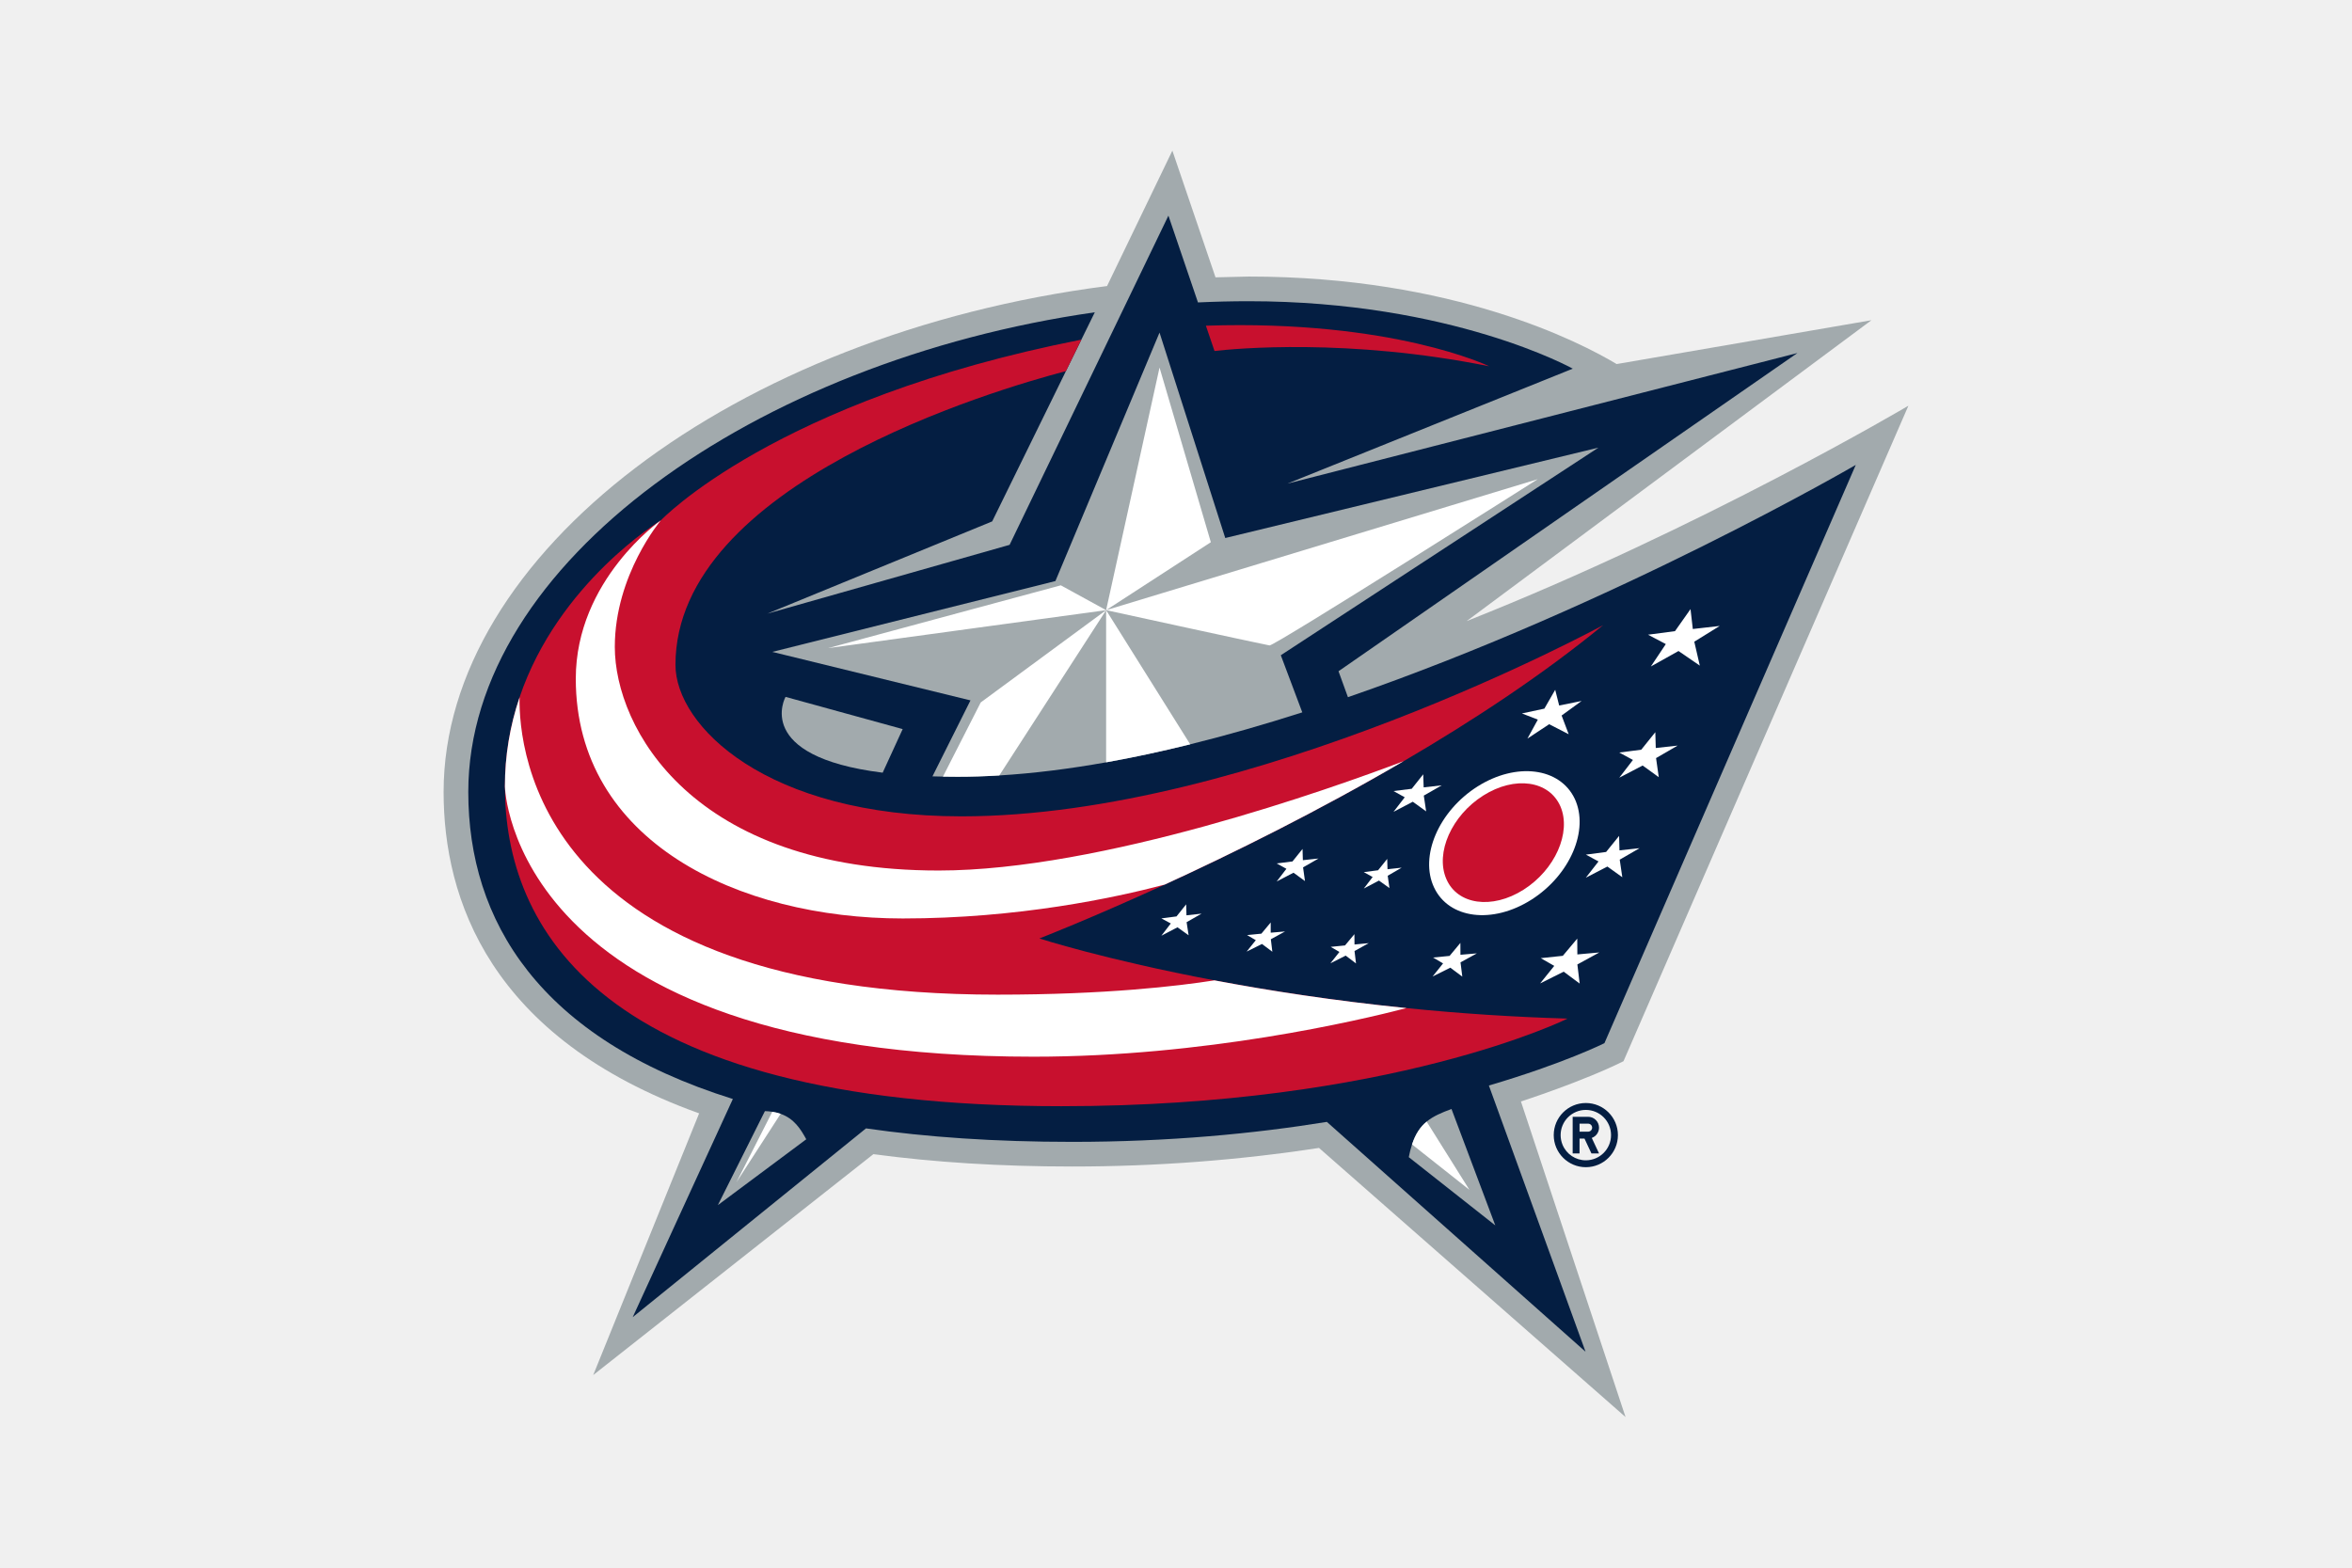
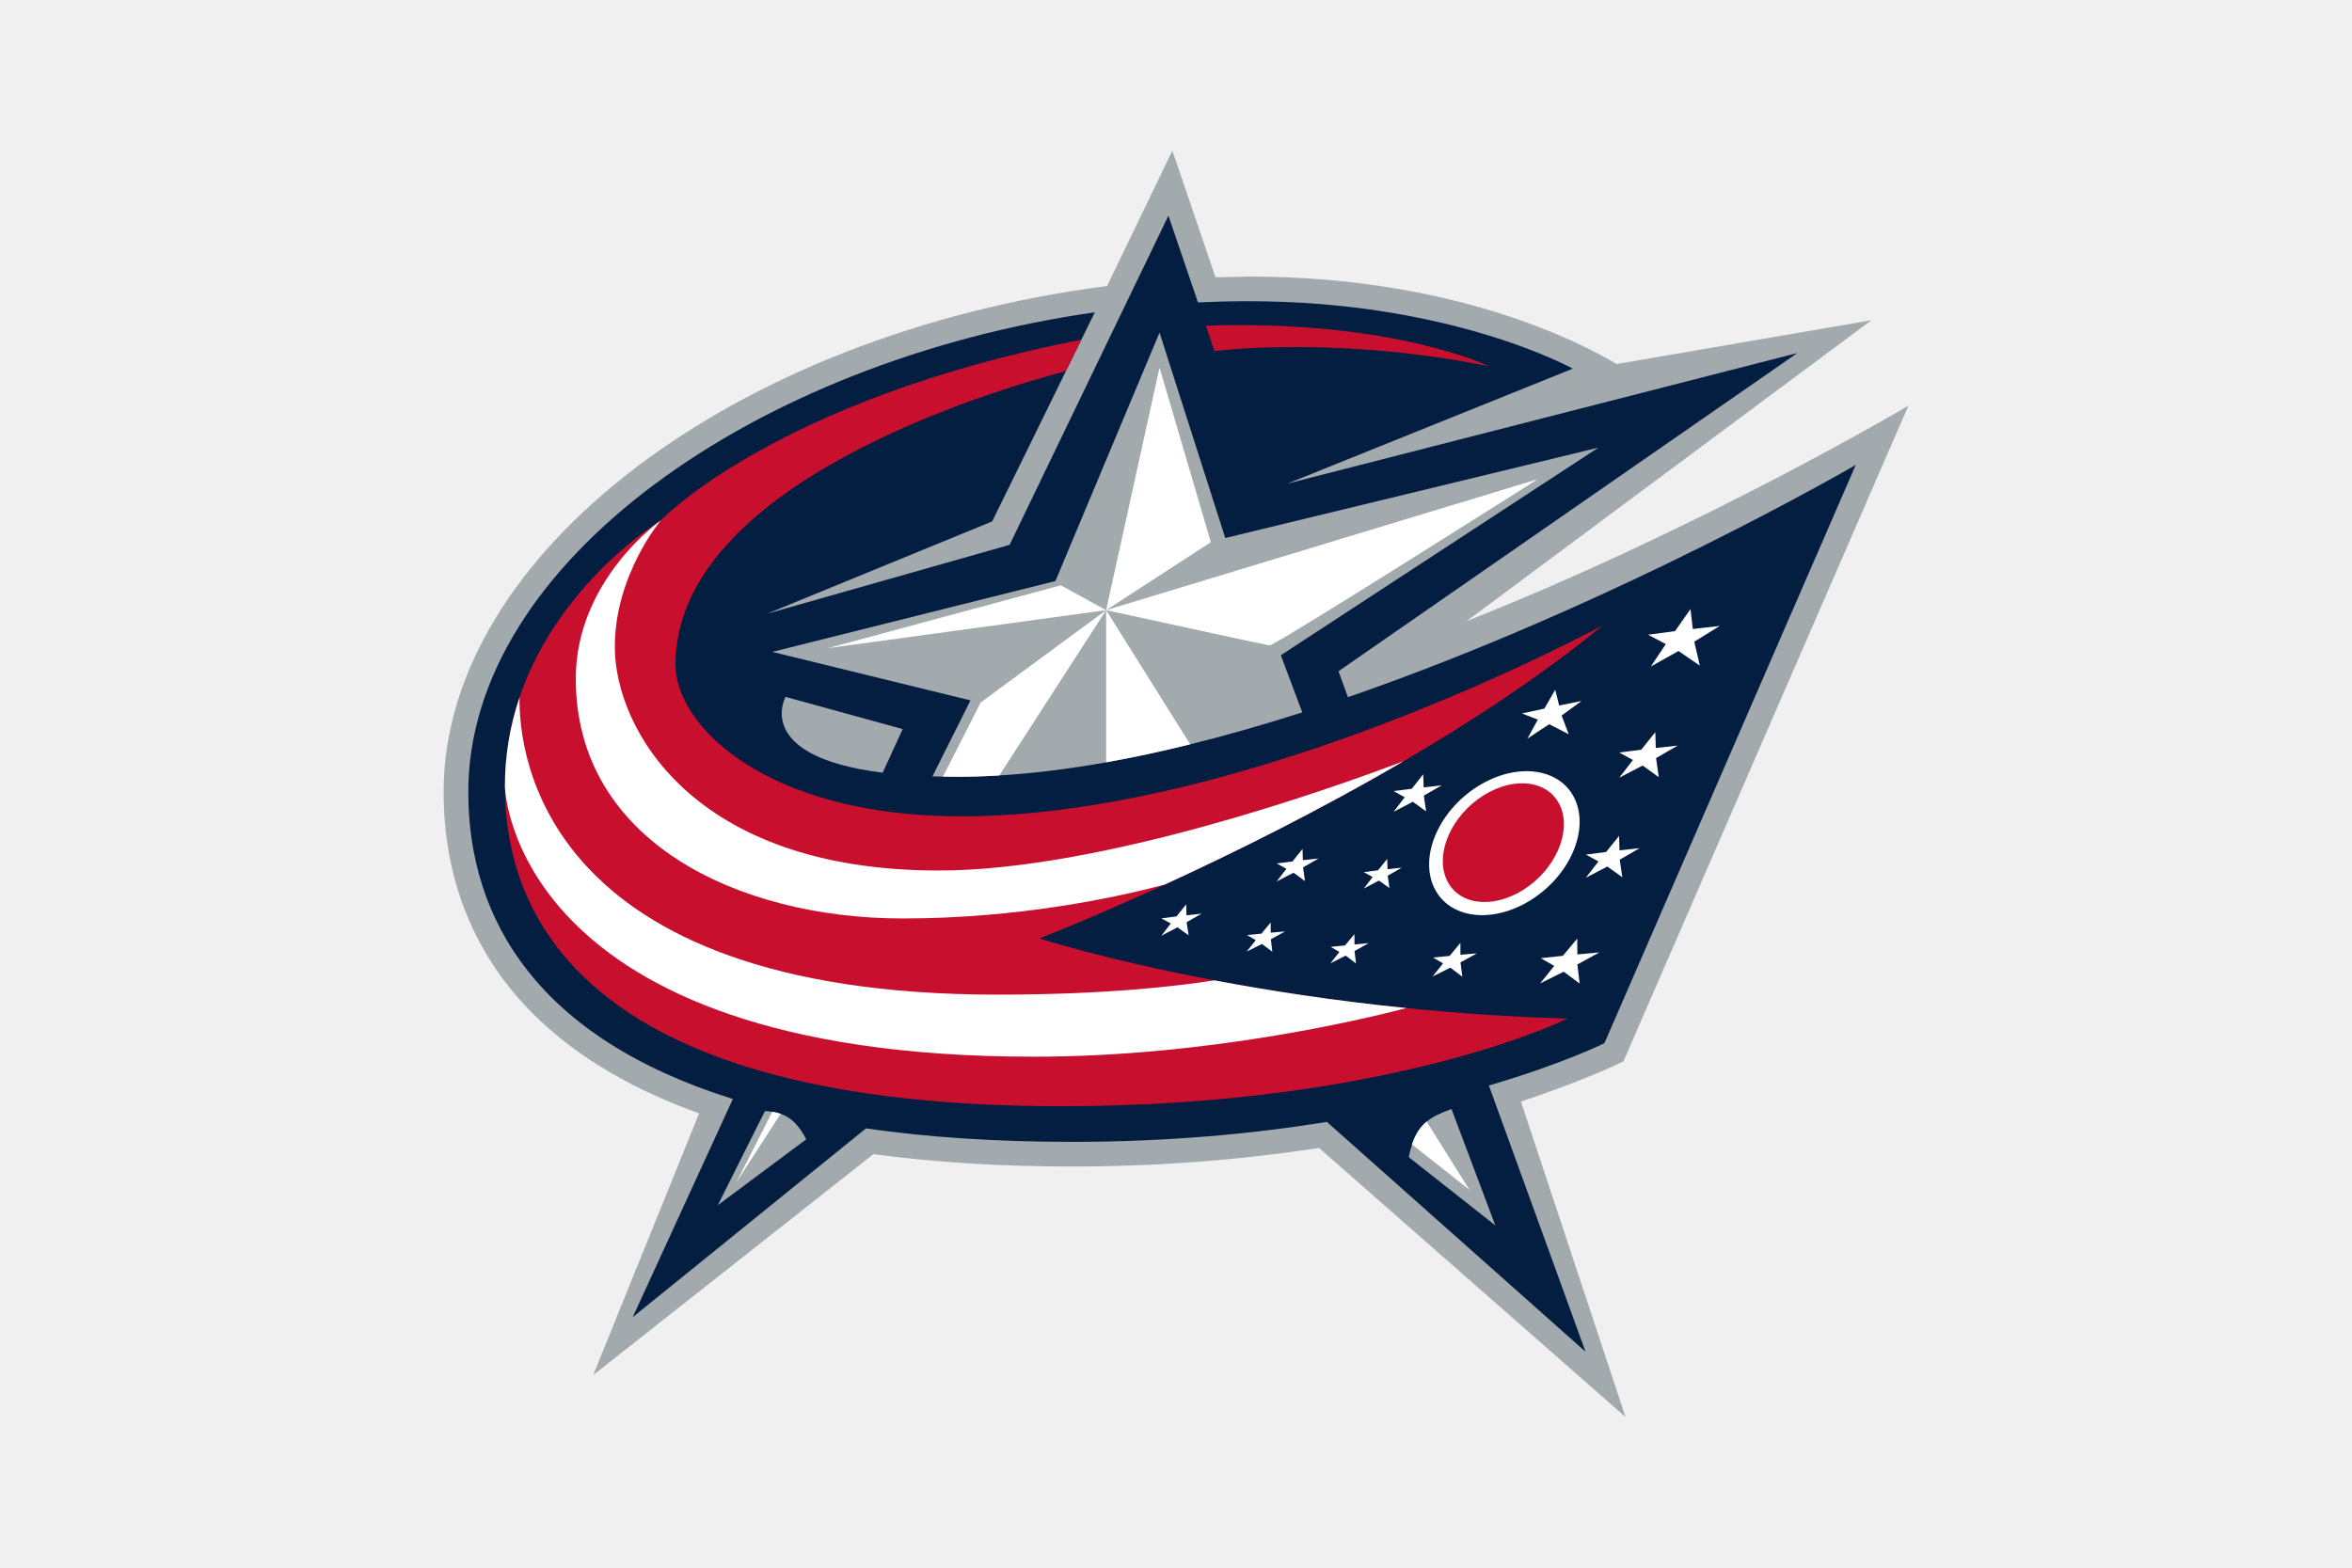
<svg xmlns="http://www.w3.org/2000/svg" viewBox="0 0 960 640">
-   <path fill="#041e42" d="M647.28 450.3c-7.233 0-13.104 5.863-13.104 13.1 0 7.23 5.871 13.1 13.104 13.1s13.095-5.87 13.095-13.1c0-7.237-5.862-13.1-13.095-13.1m0 23.39a10.273 10.273 0 0 1-9.508-6.351 10.3 10.3 0 0 1-.781-3.939 10.275 10.275 0 0 1 10.289-10.282c5.685 0 10.288 4.597 10.288 10.282s-4.603 10.29-10.288 10.29m5.383-13.325a4.43 4.43 0 0 0-1.303-3.14 4.45 4.45 0 0 0-3.142-1.298h-6.312v14.952h2.806v-6.073h2.013l2.835 6.073h3.103l-2.96-6.331a4.45 4.45 0 0 0 2.96-4.183M648.218 462h-3.506v-3.273h3.506c.901 0 1.639.733 1.639 1.638a1.644 1.644 0 0 1-1.64 1.635" />
  <path fill="#a2aaad" d="m662.654 433.235 116.281-267.601s-84.154 49.836-180.3 87.926l165.213-122.832-103.99 17.895c-14.881-8.914-66.608-35.722-150.157-35.722 0 0-7.323.172-13.574.323-3.067-9.02-17.611-51.724-17.611-51.724l-26.661 55.276c-152.266 19.58-270.79 109.509-270.79 206.548 0 43.366 18.61 100.4 104.293 131.203l-43.223 106.825 114.353-90.177c24.571 3.317 51.782 5.05 81.172 5.05 34.396 0 68.223-2.602 100.7-7.594L663.487 578.5 620.79 449.67s25.174-8.127 41.864-16.435" />
  <path fill="#041e42" d="M757.459 189.798s-98.069 57.104-207.283 94.82l-3.841-10.588 187.301-129.908-208.194 53.317 116.507-46.933s-49.334-27.534-132.248-27.534c-6.928 0-13.842.168-20.734.492L476.904 88.03l-64.822 134.398-98.894 28.087 91.785-37.655 30.101-61.36 6.307-12.85 5.481-11.164c-138.174 19.79-255.725 102.159-255.725 195.837 0 52.504 28.877 100.605 107.987 125.339l-40.869 89.056 95.217-77.061c24.657 3.57 52.614 5.503 84.187 5.503 39.56 0 74.376-3.368 103.919-8.155l105.584 93.833-39.457-108.68c30.711-9.035 47.166-17.291 47.166-17.291l102.588-236.071" />
  <path fill="#a2aaad" d="m360.275 315.446 8.164-17.798-47.808-13.152s-13.601 24.304 39.644 30.95" />
  <path fill="#a2aaad" d="m652.419 182.744-152.313 36.9-26.829-83.865-42.496 101.434-115.557 28.919 80.891 19.798-15.519 31.015c1.398.035 2.828.072 4.282.1 1.944.03 3.929.057 5.989.057 5.584 0 11.25-.178 17.011-.53 14.102-.847 28.714-2.704 43.6-5.356 11.315-2.02 22.792-4.501 34.32-7.354 15.218-3.755 30.54-8.18 45.746-13.044l-8.764-23.322zm-59.972 269.992c-4.089 1.52-7.436 2.927-10.142 5.152-2.551 2.106-4.527 4.948-5.968 9.314a43 43 0 0 0-1.326 5.202l35.312 27.858-17.876-47.525m-273.825 1.981a20 20 0 0 0-3.397-.84 25 25 0 0 0-3.015-.267l-19.209 38.38 36.085-26.887c-2.29-4.192-4.953-8.423-10.464-10.386" />
  <path fill="#c8102e" d="M495.677 400.226c-44.7-8.452-71.443-17.1-71.443-17.1s20.636-7.993 51.135-21.987c27.223-12.497 62.314-29.769 97.566-50.405 28.354-16.583 56.818-35.327 81.394-55.513 0 0-143.055 78.048-261.874 78.048-79.815 0-116.755-37.019-116.755-61.85 0-73.984 130.227-112.266 159.375-119.916l6.307-12.85c-125.125 24.63-171.655 73.786-171.655 73.786s-41.825 25.297-57.661 72.244a113 113 0 0 0-5.982 36.373c0 56.567 37.072 130.543 227.147 130.543 134.805 0 206.565-35.76 206.565-35.76a919 919 0 0 1-65.72-4.294c-29.813-3.015-56.306-7.144-78.398-11.32zm112.134-250.703s-39.191-19.078-115.612-16.561l3.519 10.333c8.45-.975 54.467-5.351 112.093 6.228" />
  <path fill="#fff" d="M368.429 374.959c47.093 0 86.489-8.417 106.939-13.82 27.224-12.496 62.315-29.768 97.567-50.405-29.622 11.233-123.371 44.65-189.778 44.65-100.739 0-132.215-58.354-132.215-91.285 0-29.442 18.785-51.66 18.785-51.66s-34.711 24.248-34.711 64.639c0 66.447 66.383 97.88 133.413 97.88" />
  <path fill="#fff" d="M407.177 406.06c-187.198 0-195.518-99.718-195.111-121.378a113 113 0 0 0-5.983 36.373S208.03 431.39 421.899 431.39c69.629 0 132.309-14.683 152.176-19.844-29.812-3.015-56.305-7.144-78.397-11.32-14.846 2.336-44.382 5.835-88.501 5.835m235.562-79.988c-6.092-12.775-23.847-14.99-39.687-4.988-15.831 10.043-23.772 28.495-17.693 41.27 6.051 12.785 23.79 14.996 39.642 4.979 15.858-10.053 23.745-28.494 17.738-41.262" />
  <path fill="#fff" d="m484.275 373.675-.123-4.485-3.946 4.934-6.174.804 3.842 2.074-3.842 5.002 6.569-3.438 4.548 3.255-.818-5.351 6.109-3.48zm47.51-22.51-.142-4.583-4.096 5.097-6.437.815 3.951 2.19-3.965 5.172 6.87-3.576 4.676 3.407-.78-5.584 6.31-3.62zm34.548 3.695-.13-4.21-3.72 4.629-5.826.756 3.608 2.003-3.608 4.698 6.183-3.25 4.287 3.07-.716-5.038 5.704-3.298zm-47.676 25.904v-4.166l-3.809 4.565-5.833.576 3.56 2.086-3.751 4.663 6.284-3.116 4.218 3.177-.617-5.102 5.804-3.18zm34.201 4.817-.038-4.212-3.827 4.596-5.849.587 3.563 2.076-3.686 4.642 6.239-3.147 4.214 3.194-.607-5.067 5.805-3.216zm28.231-64.14-.181-5.332-4.69 5.905-7.439.928 4.581 2.545-4.581 5.941 7.877-4.122 5.447 3.938-.961-6.443 7.324-4.197zm46.597-27.66-4.247 7.748 8.875-5.875 7.97 4.096-2.889-7.648 8.159-5.932-9.159 1.845-1.619-6.412-4.419 7.693-9.168 1.965zm74.231-38.241-10.975 1.246-.936-8.116-6.331 8.988-11.013 1.453 7.259 3.832-6.103 9.137 11.288-6.305 8.695 5.964-2.257-9.767zm-58.1 134.1-.04-6.453-5.895 7.022-9.01.95 5.517 3.157-5.768 7.163 9.619-4.803 6.527 4.86-.941-7.803 8.962-4.901zm17.192-42.485-.153-5.902-5.299 6.556-8.262 1.086 5.163 2.784-5.182 6.643 8.806-4.56 6.085 4.364-1.052-7.173 8.096-4.69zm14.814-41.786-.186-6.454-5.734 7.143-8.976 1.154 5.573 3.033-5.573 7.254 9.536-4.986 6.581 4.763-1.1-7.792 8.801-5.1zm-79.747 79.573-4.408 5.301-6.742.668 4.083 2.391-4.283 5.353 7.232-3.605 4.903 3.652-.732-5.83 6.673-3.661-6.697.568zM473.278 150.055l-21.8 99.035 42.742-27.733zm154.369 45.573L451.478 249.09s64.729 14.128 66.698 14.401c1.994.29 109.471-67.863 109.471-67.863M485.798 303.865l-34.32-54.774v62.127c11.315-2.02 22.792-4.501 34.32-7.353m-100.92 13.183c1.944.03 3.929.056 5.988.056 5.585 0 11.251-.18 17.013-.53l43.599-67.483-51.181 37.674zM432.99 238.953l-94.956 25.637 113.444-15.5zm143.347 228.25 23.414 18.532-17.445-27.845c-2.552 2.106-4.528 4.947-5.969 9.314m-275.736 15.419 18.022-27.904a20.5 20.5 0 0 0-3.398-.841l-14.624 28.744" />
  <path fill="#c8102e" d="M605.429 324.766c-12.896 8.128-19.664 23.36-15.122 33.997 4.505 10.623 18.633 12.626 31.515 4.48 12.882-8.15 19.615-23.37 15.116-33.963-4.586-10.656-18.637-12.64-31.509-4.515" />
</svg>
